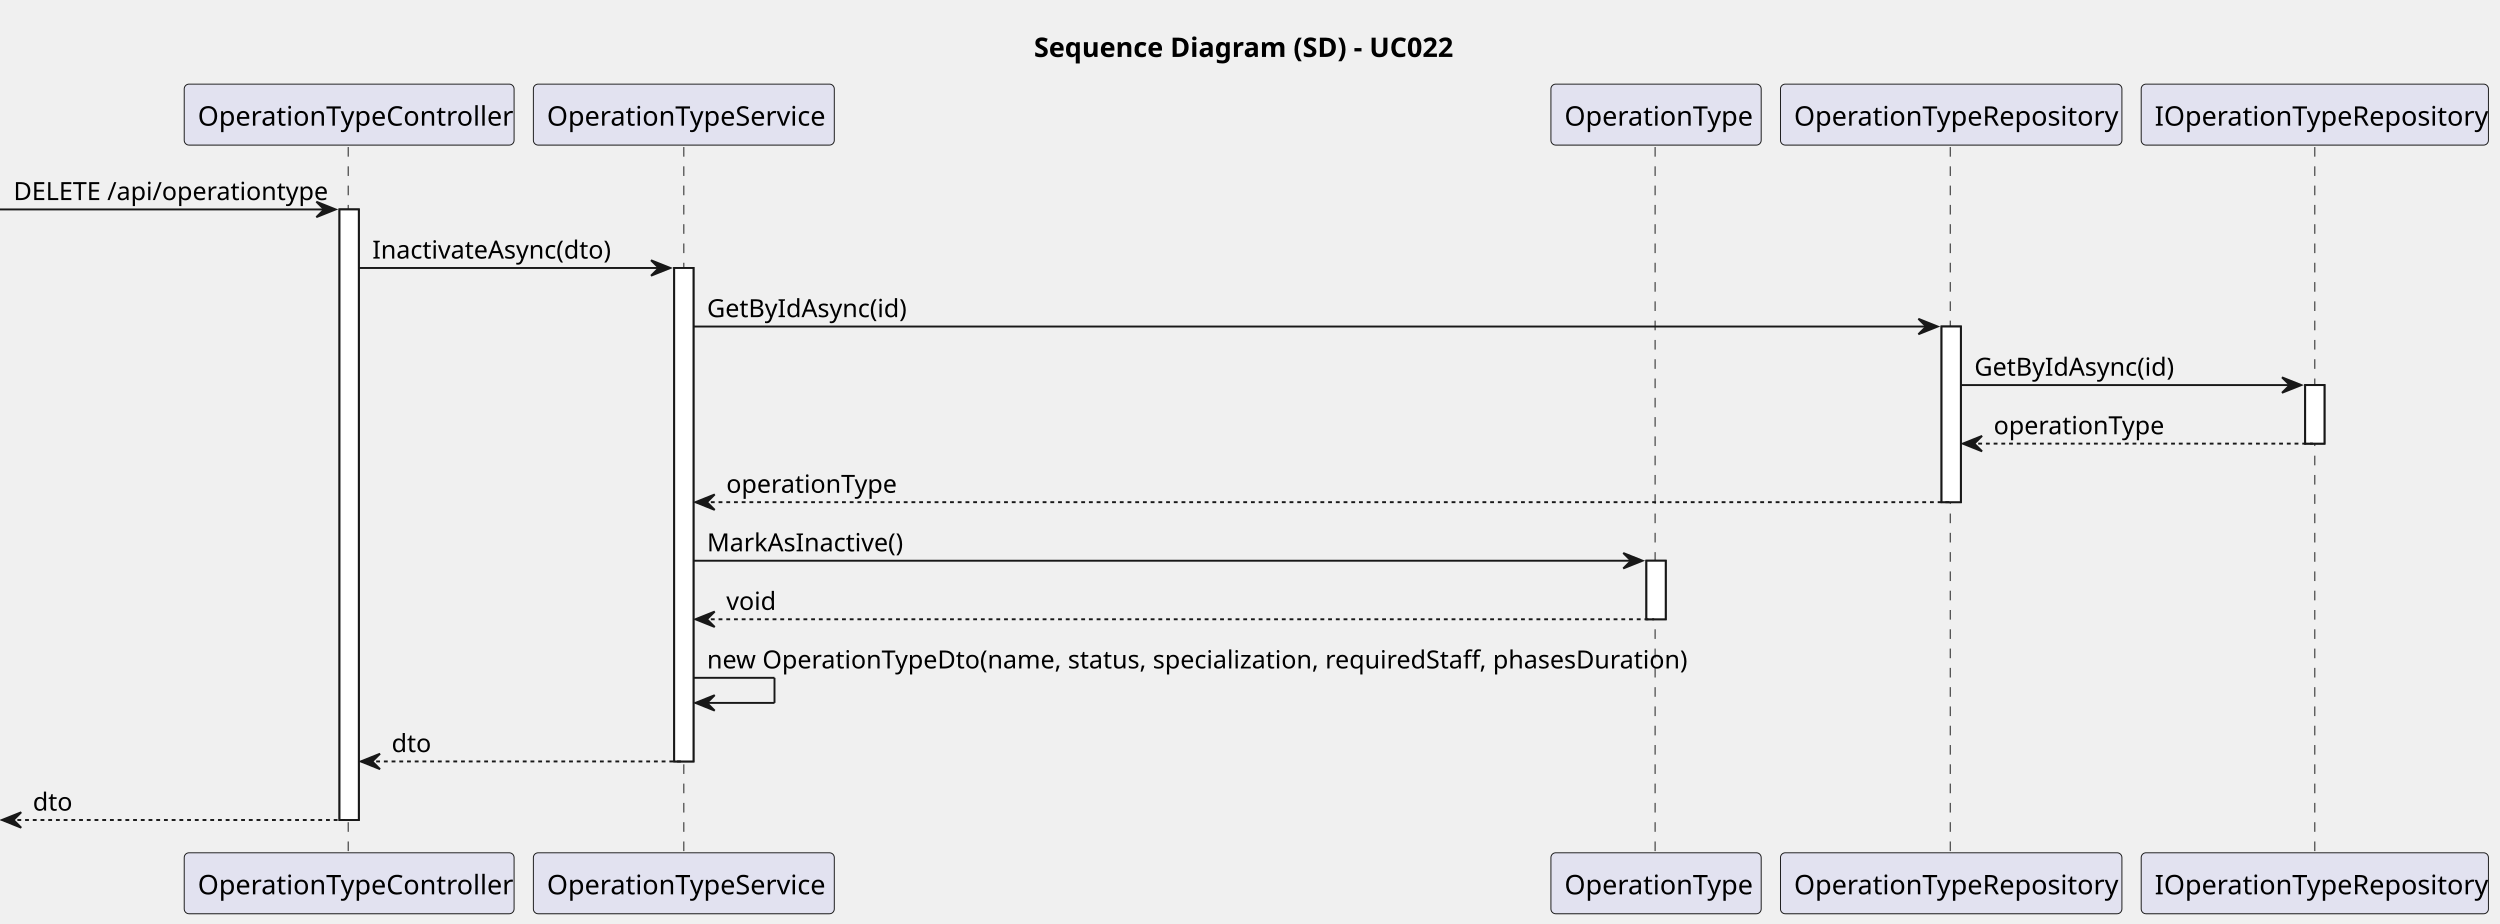
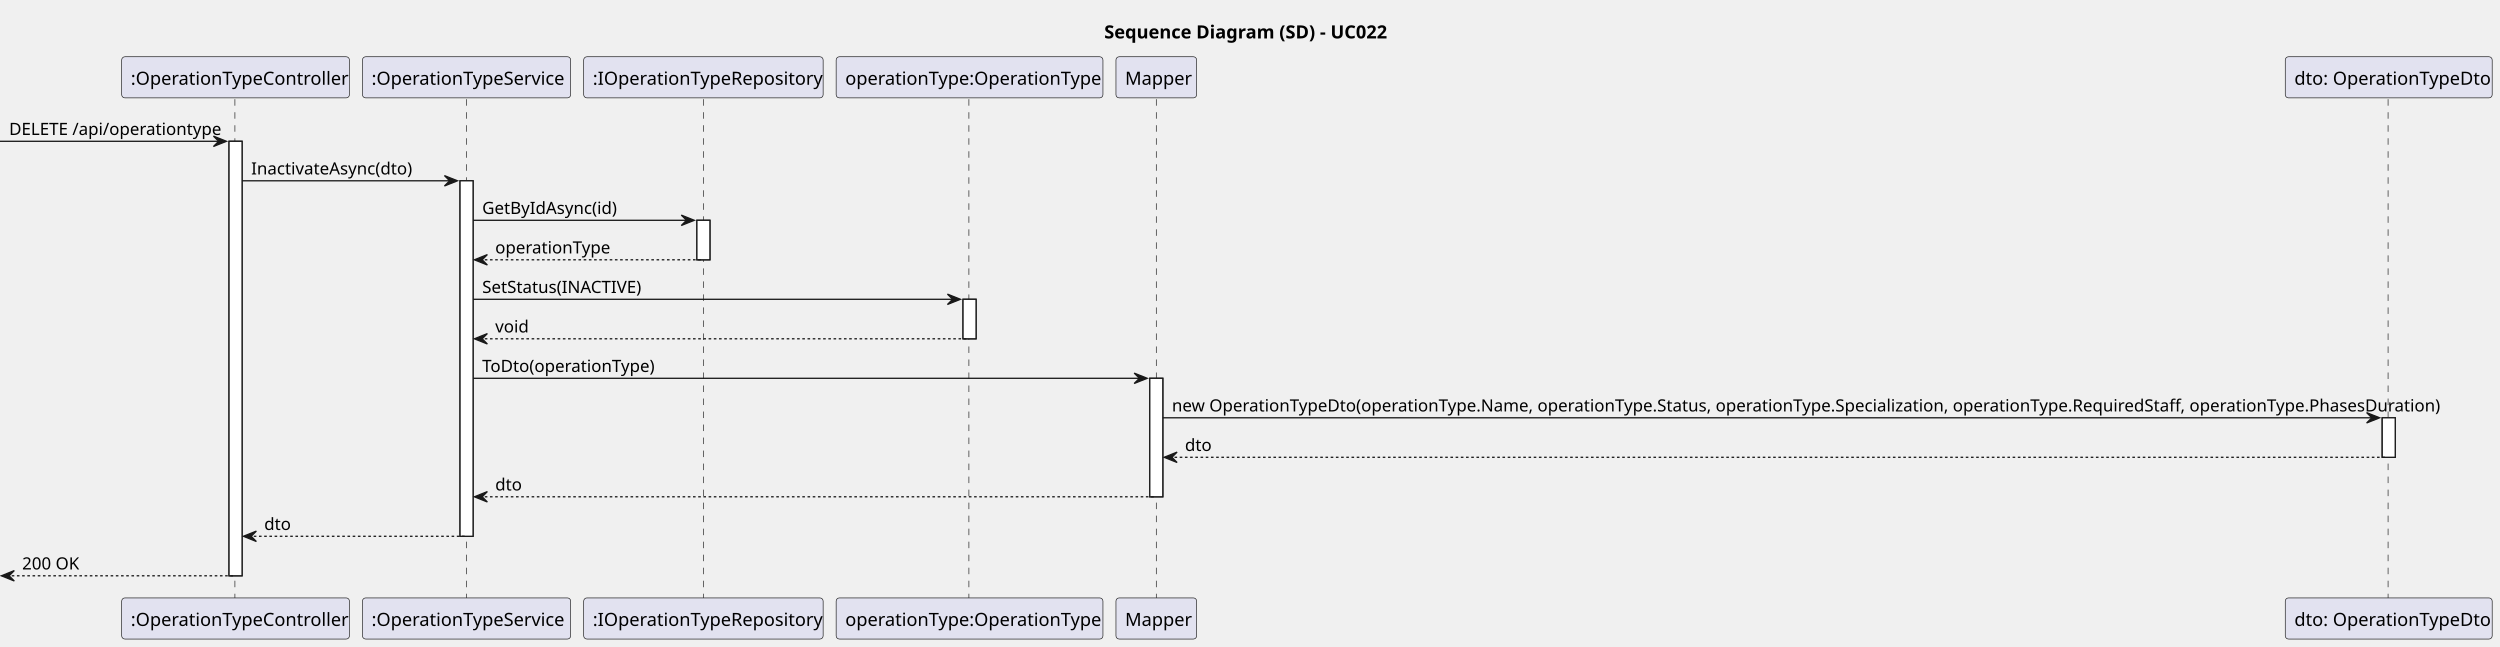
- <svg xmlns="http://www.w3.org/2000/svg" contentStyleType="text/css" height="479px" preserveAspectRatio="none" style="width:1296px;height:479px;background:#FFFFFF;" version="1.1" viewBox="0 0 1296 479" width="1296px" zoomAndPan="magnify">
+ <svg xmlns="http://www.w3.org/2000/svg" contentStyleType="text/css" height="497px" preserveAspectRatio="none" style="width:1921px;height:497px;background:#FFFFFF;" version="1.1" viewBox="0 0 1921 497" width="1921px" zoomAndPan="magnify">
  <defs />
  <g>
-     <text fill="#000000" font-family="sans-serif" font-size="14" font-weight="bold" lengthAdjust="spacing" textLength="222" x="536" y="29.533">Sequence Diagram (SD) - UC022</text>
-     <rect fill="#FFFFFF" height="316.516" style="stroke:#181818;stroke-width:1.0;" width="10" x="176" y="108.57" />
-     <rect fill="#FFFFFF" height="255.812" style="stroke:#181818;stroke-width:1.0;" width="10" x="349.5" y="138.922" />
-     <rect fill="#FFFFFF" height="30.352" style="stroke:#181818;stroke-width:1.0;" width="10" x="853.5" y="290.68" />
-     <rect fill="#FFFFFF" height="91.055" style="stroke:#181818;stroke-width:1.0;" width="10" x="1006.5" y="169.273" />
-     <rect fill="#FFFFFF" height="30.352" style="stroke:#181818;stroke-width:1.0;" width="10" x="1195" y="199.625" />
-     <line style="stroke:#181818;stroke-width:0.5;stroke-dasharray:5.0,5.0;" x1="180.5" x2="180.5" y1="76.219" y2="443.086" />
-     <line style="stroke:#181818;stroke-width:0.5;stroke-dasharray:5.0,5.0;" x1="354.5" x2="354.5" y1="76.219" y2="443.086" />
-     <line style="stroke:#181818;stroke-width:0.5;stroke-dasharray:5.0,5.0;" x1="858" x2="858" y1="76.219" y2="443.086" />
-     <line style="stroke:#181818;stroke-width:0.5;stroke-dasharray:5.0,5.0;" x1="1011" x2="1011" y1="76.219" y2="443.086" />
-     <line style="stroke:#181818;stroke-width:0.5;stroke-dasharray:5.0,5.0;" x1="1200" x2="1200" y1="76.219" y2="443.086" />
-     <rect fill="#E2E2F0" height="31.609" rx="2.5" ry="2.5" style="stroke:#181818;stroke-width:0.5;" width="171" x="95.5" y="43.609" />
-     <text fill="#000000" font-family="sans-serif" font-size="14" lengthAdjust="spacing" textLength="157" x="102.5" y="65.143">OperationTypeController</text>
-     <rect fill="#E2E2F0" height="31.609" rx="2.5" ry="2.5" style="stroke:#181818;stroke-width:0.5;" width="171" x="95.5" y="442.086" />
-     <text fill="#000000" font-family="sans-serif" font-size="14" lengthAdjust="spacing" textLength="157" x="102.5" y="463.619">OperationTypeController</text>
-     <rect fill="#E2E2F0" height="31.609" rx="2.5" ry="2.5" style="stroke:#181818;stroke-width:0.5;" width="156" x="276.5" y="43.609" />
-     <text fill="#000000" font-family="sans-serif" font-size="14" lengthAdjust="spacing" textLength="142" x="283.5" y="65.143">OperationTypeService</text>
-     <rect fill="#E2E2F0" height="31.609" rx="2.5" ry="2.5" style="stroke:#181818;stroke-width:0.5;" width="156" x="276.5" y="442.086" />
-     <text fill="#000000" font-family="sans-serif" font-size="14" lengthAdjust="spacing" textLength="142" x="283.5" y="463.619">OperationTypeService</text>
-     <rect fill="#E2E2F0" height="31.609" rx="2.5" ry="2.5" style="stroke:#181818;stroke-width:0.5;" width="109" x="804" y="43.609" />
-     <text fill="#000000" font-family="sans-serif" font-size="14" lengthAdjust="spacing" textLength="95" x="811" y="65.143">OperationType</text>
-     <rect fill="#E2E2F0" height="31.609" rx="2.5" ry="2.5" style="stroke:#181818;stroke-width:0.5;" width="109" x="804" y="442.086" />
-     <text fill="#000000" font-family="sans-serif" font-size="14" lengthAdjust="spacing" textLength="95" x="811" y="463.619">OperationType</text>
-     <rect fill="#E2E2F0" height="31.609" rx="2.5" ry="2.5" style="stroke:#181818;stroke-width:0.5;" width="177" x="923" y="43.609" />
-     <text fill="#000000" font-family="sans-serif" font-size="14" lengthAdjust="spacing" textLength="163" x="930" y="65.143">OperationTypeRepository</text>
-     <rect fill="#E2E2F0" height="31.609" rx="2.5" ry="2.5" style="stroke:#181818;stroke-width:0.5;" width="177" x="923" y="442.086" />
-     <text fill="#000000" font-family="sans-serif" font-size="14" lengthAdjust="spacing" textLength="163" x="930" y="463.619">OperationTypeRepository</text>
-     <rect fill="#E2E2F0" height="31.609" rx="2.5" ry="2.5" style="stroke:#181818;stroke-width:0.5;" width="180" x="1110" y="43.609" />
-     <text fill="#000000" font-family="sans-serif" font-size="14" lengthAdjust="spacing" textLength="166" x="1117" y="65.143">IOperationTypeRepository</text>
-     <rect fill="#E2E2F0" height="31.609" rx="2.5" ry="2.5" style="stroke:#181818;stroke-width:0.5;" width="180" x="1110" y="442.086" />
-     <text fill="#000000" font-family="sans-serif" font-size="14" lengthAdjust="spacing" textLength="166" x="1117" y="463.619">IOperationTypeRepository</text>
-     <rect fill="#FFFFFF" height="316.516" style="stroke:#181818;stroke-width:1.0;" width="10" x="176" y="108.57" />
-     <rect fill="#FFFFFF" height="255.812" style="stroke:#181818;stroke-width:1.0;" width="10" x="349.5" y="138.922" />
-     <rect fill="#FFFFFF" height="30.352" style="stroke:#181818;stroke-width:1.0;" width="10" x="853.5" y="290.68" />
-     <rect fill="#FFFFFF" height="91.055" style="stroke:#181818;stroke-width:1.0;" width="10" x="1006.5" y="169.273" />
-     <rect fill="#FFFFFF" height="30.352" style="stroke:#181818;stroke-width:1.0;" width="10" x="1195" y="199.625" />
+     <text fill="#000000" font-family="sans-serif" font-size="14" font-weight="bold" lengthAdjust="spacing" textLength="222" x="848.5" y="29.533">Sequence Diagram (SD) - UC022</text>
+     <rect fill="#FFFFFF" height="333.867" style="stroke:#181818;stroke-width:1.0;" width="10" x="176" y="108.57" />
+     <rect fill="#FFFFFF" height="273.164" style="stroke:#181818;stroke-width:1.0;" width="10" x="353.5" y="138.922" />
+     <rect fill="#FFFFFF" height="30.352" style="stroke:#181818;stroke-width:1.0;" width="10" x="535.5" y="169.273" />
+     <rect fill="#FFFFFF" height="30.352" style="stroke:#181818;stroke-width:1.0;" width="10" x="740" y="229.977" />
+     <rect fill="#FFFFFF" height="91.055" style="stroke:#181818;stroke-width:1.0;" width="10" x="883.5" y="290.68" />
+     <rect fill="#FFFFFF" height="30.352" style="stroke:#181818;stroke-width:1.0;" width="10" x="1830.5" y="321.031" />
+     <line style="stroke:#181818;stroke-width:0.5;stroke-dasharray:5.0,5.0;" x1="180.5" x2="180.5" y1="76.219" y2="460.438" />
+     <line style="stroke:#181818;stroke-width:0.5;stroke-dasharray:5.0,5.0;" x1="358.5" x2="358.5" y1="76.219" y2="460.438" />
+     <line style="stroke:#181818;stroke-width:0.5;stroke-dasharray:5.0,5.0;" x1="540.5" x2="540.5" y1="76.219" y2="460.438" />
+     <line style="stroke:#181818;stroke-width:0.5;stroke-dasharray:5.0,5.0;" x1="744.5" x2="744.5" y1="76.219" y2="460.438" />
+     <line style="stroke:#181818;stroke-width:0.5;stroke-dasharray:5.0,5.0;" x1="888.5" x2="888.5" y1="76.219" y2="460.438" />
+     <line style="stroke:#181818;stroke-width:0.5;stroke-dasharray:5.0,5.0;" x1="1835" x2="1835" y1="76.219" y2="460.438" />
+     <rect fill="#E2E2F0" height="31.609" rx="2.5" ry="2.5" style="stroke:#181818;stroke-width:0.5;" width="175" x="93.5" y="43.609" />
+     <text fill="#000000" font-family="sans-serif" font-size="14" lengthAdjust="spacing" textLength="161" x="100.5" y="65.143">:OperationTypeController</text>
+     <rect fill="#E2E2F0" height="31.609" rx="2.5" ry="2.5" style="stroke:#181818;stroke-width:0.5;" width="175" x="93.5" y="459.438" />
+     <text fill="#000000" font-family="sans-serif" font-size="14" lengthAdjust="spacing" textLength="161" x="100.5" y="480.971">:OperationTypeController</text>
+     <rect fill="#E2E2F0" height="31.609" rx="2.5" ry="2.5" style="stroke:#181818;stroke-width:0.5;" width="160" x="278.5" y="43.609" />
+     <text fill="#000000" font-family="sans-serif" font-size="14" lengthAdjust="spacing" textLength="146" x="285.5" y="65.143">:OperationTypeService</text>
+     <rect fill="#E2E2F0" height="31.609" rx="2.5" ry="2.5" style="stroke:#181818;stroke-width:0.5;" width="160" x="278.5" y="459.438" />
+     <text fill="#000000" font-family="sans-serif" font-size="14" lengthAdjust="spacing" textLength="146" x="285.5" y="480.971">:OperationTypeService</text>
+     <rect fill="#E2E2F0" height="31.609" rx="2.5" ry="2.5" style="stroke:#181818;stroke-width:0.5;" width="184" x="448.5" y="43.609" />
+     <text fill="#000000" font-family="sans-serif" font-size="14" lengthAdjust="spacing" textLength="170" x="455.5" y="65.143">:IOperationTypeRepository</text>
+     <rect fill="#E2E2F0" height="31.609" rx="2.5" ry="2.5" style="stroke:#181818;stroke-width:0.5;" width="184" x="448.5" y="459.438" />
+     <text fill="#000000" font-family="sans-serif" font-size="14" lengthAdjust="spacing" textLength="170" x="455.5" y="480.971">:IOperationTypeRepository</text>
+     <rect fill="#E2E2F0" height="31.609" rx="2.5" ry="2.5" style="stroke:#181818;stroke-width:0.5;" width="205" x="642.5" y="43.609" />
+     <text fill="#000000" font-family="sans-serif" font-size="14" lengthAdjust="spacing" textLength="191" x="649.5" y="65.143">operationType:OperationType</text>
+     <rect fill="#E2E2F0" height="31.609" rx="2.5" ry="2.5" style="stroke:#181818;stroke-width:0.5;" width="205" x="642.5" y="459.438" />
+     <text fill="#000000" font-family="sans-serif" font-size="14" lengthAdjust="spacing" textLength="191" x="649.5" y="480.971">operationType:OperationType</text>
+     <rect fill="#E2E2F0" height="31.609" rx="2.5" ry="2.5" style="stroke:#181818;stroke-width:0.5;" width="62" x="857.5" y="43.609" />
+     <text fill="#000000" font-family="sans-serif" font-size="14" lengthAdjust="spacing" textLength="48" x="864.5" y="65.143">Mapper</text>
+     <rect fill="#E2E2F0" height="31.609" rx="2.5" ry="2.5" style="stroke:#181818;stroke-width:0.5;" width="62" x="857.5" y="459.438" />
+     <text fill="#000000" font-family="sans-serif" font-size="14" lengthAdjust="spacing" textLength="48" x="864.5" y="480.971">Mapper</text>
+     <rect fill="#E2E2F0" height="31.609" rx="2.5" ry="2.5" style="stroke:#181818;stroke-width:0.5;" width="159" x="1756" y="43.609" />
+     <text fill="#000000" font-family="sans-serif" font-size="14" lengthAdjust="spacing" textLength="145" x="1763" y="65.143">dto: OperationTypeDto</text>
+     <rect fill="#E2E2F0" height="31.609" rx="2.5" ry="2.5" style="stroke:#181818;stroke-width:0.5;" width="159" x="1756" y="459.438" />
+     <text fill="#000000" font-family="sans-serif" font-size="14" lengthAdjust="spacing" textLength="145" x="1763" y="480.971">dto: OperationTypeDto</text>
+     <rect fill="#FFFFFF" height="333.867" style="stroke:#181818;stroke-width:1.0;" width="10" x="176" y="108.57" />
+     <rect fill="#FFFFFF" height="273.164" style="stroke:#181818;stroke-width:1.0;" width="10" x="353.5" y="138.922" />
+     <rect fill="#FFFFFF" height="30.352" style="stroke:#181818;stroke-width:1.0;" width="10" x="535.5" y="169.273" />
+     <rect fill="#FFFFFF" height="30.352" style="stroke:#181818;stroke-width:1.0;" width="10" x="740" y="229.977" />
+     <rect fill="#FFFFFF" height="91.055" style="stroke:#181818;stroke-width:1.0;" width="10" x="883.5" y="290.68" />
+     <rect fill="#FFFFFF" height="30.352" style="stroke:#181818;stroke-width:1.0;" width="10" x="1830.5" y="321.031" />
    <polygon fill="#181818" points="164,104.57,174,108.57,164,112.57,168,108.57" style="stroke:#181818;stroke-width:1.0;" />
    <line style="stroke:#181818;stroke-width:1.0;" x1="0" x2="170" y1="108.57" y2="108.57" />
    <text fill="#000000" font-family="sans-serif" font-size="13" lengthAdjust="spacing" textLength="157" x="7" y="103.714">DELETE /api/operationtype</text>
-     <polygon fill="#181818" points="337.5,134.922,347.5,138.922,337.5,142.922,341.5,138.922" style="stroke:#181818;stroke-width:1.0;" />
-     <line style="stroke:#181818;stroke-width:1.0;" x1="186" x2="343.5" y1="138.922" y2="138.922" />
+     <polygon fill="#181818" points="341.5,134.922,351.5,138.922,341.5,142.922,345.5,138.922" style="stroke:#181818;stroke-width:1.0;" />
+     <line style="stroke:#181818;stroke-width:1.0;" x1="186" x2="347.5" y1="138.922" y2="138.922" />
    <text fill="#000000" font-family="sans-serif" font-size="13" lengthAdjust="spacing" textLength="117" x="193" y="134.065">InactivateAsync(dto)</text>
-     <polygon fill="#181818" points="994.5,165.273,1004.5,169.273,994.5,173.273,998.5,169.273" style="stroke:#181818;stroke-width:1.0;" />
-     <line style="stroke:#181818;stroke-width:1.0;" x1="359.5" x2="1000.5" y1="169.273" y2="169.273" />
-     <text fill="#000000" font-family="sans-serif" font-size="13" lengthAdjust="spacing" textLength="102" x="366.5" y="164.417">GetByIdAsync(id)</text>
-     <polygon fill="#181818" points="1183,195.625,1193,199.625,1183,203.625,1187,199.625" style="stroke:#181818;stroke-width:1.0;" />
-     <line style="stroke:#181818;stroke-width:1.0;" x1="1016.5" x2="1189" y1="199.625" y2="199.625" />
-     <text fill="#000000" font-family="sans-serif" font-size="13" lengthAdjust="spacing" textLength="102" x="1023.5" y="194.769">GetByIdAsync(id)</text>
-     <polygon fill="#181818" points="1027.5,225.977,1017.5,229.977,1027.5,233.977,1023.5,229.977" style="stroke:#181818;stroke-width:1.0;" />
-     <line style="stroke:#181818;stroke-width:1.0;stroke-dasharray:2.0,2.0;" x1="1021.5" x2="1199" y1="229.977" y2="229.977" />
-     <text fill="#000000" font-family="sans-serif" font-size="13" lengthAdjust="spacing" textLength="81" x="1033.5" y="225.12">operationType</text>
-     <polygon fill="#181818" points="370.5,256.328,360.5,260.328,370.5,264.328,366.5,260.328" style="stroke:#181818;stroke-width:1.0;" />
-     <line style="stroke:#181818;stroke-width:1.0;stroke-dasharray:2.0,2.0;" x1="364.5" x2="1010.5" y1="260.328" y2="260.328" />
-     <text fill="#000000" font-family="sans-serif" font-size="13" lengthAdjust="spacing" textLength="81" x="376.5" y="255.472">operationType</text>
-     <polygon fill="#181818" points="841.5,286.68,851.5,290.68,841.5,294.68,845.5,290.68" style="stroke:#181818;stroke-width:1.0;" />
-     <line style="stroke:#181818;stroke-width:1.0;" x1="359.5" x2="847.5" y1="290.68" y2="290.68" />
-     <text fill="#000000" font-family="sans-serif" font-size="13" lengthAdjust="spacing" textLength="96" x="366.5" y="285.823">MarkAsInactive()</text>
-     <polygon fill="#181818" points="370.5,317.031,360.5,321.031,370.5,325.031,366.5,321.031" style="stroke:#181818;stroke-width:1.0;" />
-     <line style="stroke:#181818;stroke-width:1.0;stroke-dasharray:2.0,2.0;" x1="364.5" x2="857.5" y1="321.031" y2="321.031" />
-     <text fill="#000000" font-family="sans-serif" font-size="13" lengthAdjust="spacing" textLength="22" x="376.5" y="316.175">void</text>
-     <line style="stroke:#181818;stroke-width:1.0;" x1="359.5" x2="401.5" y1="351.383" y2="351.383" />
-     <line style="stroke:#181818;stroke-width:1.0;" x1="401.5" x2="401.5" y1="351.383" y2="364.383" />
-     <line style="stroke:#181818;stroke-width:1.0;" x1="360.5" x2="401.5" y1="364.383" y2="364.383" />
-     <polygon fill="#181818" points="370.5,360.383,360.5,364.383,370.5,368.383,366.5,364.383" style="stroke:#181818;stroke-width:1.0;" />
-     <text fill="#000000" font-family="sans-serif" font-size="13" lengthAdjust="spacing" textLength="480" x="366.5" y="346.526">new OperationTypeDto(name, status, specialization, requiredStaff, phasesDuration)</text>
-     <polygon fill="#181818" points="197,390.734,187,394.734,197,398.734,193,394.734" style="stroke:#181818;stroke-width:1.0;" />
-     <line style="stroke:#181818;stroke-width:1.0;stroke-dasharray:2.0,2.0;" x1="191" x2="353.5" y1="394.734" y2="394.734" />
-     <text fill="#000000" font-family="sans-serif" font-size="13" lengthAdjust="spacing" textLength="18" x="203" y="389.878">dto</text>
-     <polygon fill="#181818" points="11,421.086,1,425.086,11,429.086,7,425.086" style="stroke:#181818;stroke-width:1.0;" />
-     <line style="stroke:#181818;stroke-width:1.0;stroke-dasharray:2.0,2.0;" x1="5" x2="180" y1="425.086" y2="425.086" />
-     <text fill="#000000" font-family="sans-serif" font-size="13" lengthAdjust="spacing" textLength="18" x="17" y="420.229">dto</text>
+     <polygon fill="#181818" points="523.5,165.273,533.5,169.273,523.5,173.273,527.5,169.273" style="stroke:#181818;stroke-width:1.0;" />
+     <line style="stroke:#181818;stroke-width:1.0;" x1="363.5" x2="529.5" y1="169.273" y2="169.273" />
+     <text fill="#000000" font-family="sans-serif" font-size="13" lengthAdjust="spacing" textLength="102" x="370.5" y="164.417">GetByIdAsync(id)</text>
+     <polygon fill="#181818" points="374.5,195.625,364.5,199.625,374.5,203.625,370.5,199.625" style="stroke:#181818;stroke-width:1.0;" />
+     <line style="stroke:#181818;stroke-width:1.0;stroke-dasharray:2.0,2.0;" x1="368.5" x2="539.5" y1="199.625" y2="199.625" />
+     <text fill="#000000" font-family="sans-serif" font-size="13" lengthAdjust="spacing" textLength="81" x="380.5" y="194.769">operationType</text>
+     <polygon fill="#181818" points="728,225.977,738,229.977,728,233.977,732,229.977" style="stroke:#181818;stroke-width:1.0;" />
+     <line style="stroke:#181818;stroke-width:1.0;" x1="363.5" x2="734" y1="229.977" y2="229.977" />
+     <text fill="#000000" font-family="sans-serif" font-size="13" lengthAdjust="spacing" textLength="124" x="370.5" y="225.12">SetStatus(INACTIVE)</text>
+     <polygon fill="#181818" points="374.5,256.328,364.5,260.328,374.5,264.328,370.5,260.328" style="stroke:#181818;stroke-width:1.0;" />
+     <line style="stroke:#181818;stroke-width:1.0;stroke-dasharray:2.0,2.0;" x1="368.5" x2="744" y1="260.328" y2="260.328" />
+     <text fill="#000000" font-family="sans-serif" font-size="13" lengthAdjust="spacing" textLength="22" x="380.5" y="255.472">void</text>
+     <polygon fill="#181818" points="871.5,286.68,881.5,290.68,871.5,294.68,875.5,290.68" style="stroke:#181818;stroke-width:1.0;" />
+     <line style="stroke:#181818;stroke-width:1.0;" x1="363.5" x2="877.5" y1="290.68" y2="290.68" />
+     <text fill="#000000" font-family="sans-serif" font-size="13" lengthAdjust="spacing" textLength="123" x="370.5" y="285.823">ToDto(operationType)</text>
+     <polygon fill="#181818" points="1818.5,317.031,1828.5,321.031,1818.5,325.031,1822.5,321.031" style="stroke:#181818;stroke-width:1.0;" />
+     <line style="stroke:#181818;stroke-width:1.0;" x1="893.5" x2="1824.5" y1="321.031" y2="321.031" />
+     <text fill="#000000" font-family="sans-serif" font-size="13" lengthAdjust="spacing" textLength="918" x="900.5" y="316.175">new OperationTypeDto(operationType.Name, operationType.Status, operationType.Specialization, operationType.RequiredStaff, operationType.PhasesDuration)</text>
+     <polygon fill="#181818" points="904.5,347.383,894.5,351.383,904.5,355.383,900.5,351.383" style="stroke:#181818;stroke-width:1.0;" />
+     <line style="stroke:#181818;stroke-width:1.0;stroke-dasharray:2.0,2.0;" x1="898.5" x2="1834.5" y1="351.383" y2="351.383" />
+     <text fill="#000000" font-family="sans-serif" font-size="13" lengthAdjust="spacing" textLength="18" x="910.5" y="346.526">dto</text>
+     <polygon fill="#181818" points="374.5,377.734,364.5,381.734,374.5,385.734,370.5,381.734" style="stroke:#181818;stroke-width:1.0;" />
+     <line style="stroke:#181818;stroke-width:1.0;stroke-dasharray:2.0,2.0;" x1="368.5" x2="887.5" y1="381.734" y2="381.734" />
+     <text fill="#000000" font-family="sans-serif" font-size="13" lengthAdjust="spacing" textLength="18" x="380.5" y="376.878">dto</text>
+     <polygon fill="#181818" points="197,408.086,187,412.086,197,416.086,193,412.086" style="stroke:#181818;stroke-width:1.0;" />
+     <line style="stroke:#181818;stroke-width:1.0;stroke-dasharray:2.0,2.0;" x1="191" x2="357.5" y1="412.086" y2="412.086" />
+     <text fill="#000000" font-family="sans-serif" font-size="13" lengthAdjust="spacing" textLength="18" x="203" y="407.229">dto</text>
+     <polygon fill="#181818" points="11,438.438,1,442.438,11,446.438,7,442.438" style="stroke:#181818;stroke-width:1.0;" />
+     <line style="stroke:#181818;stroke-width:1.0;stroke-dasharray:2.0,2.0;" x1="5" x2="180" y1="442.438" y2="442.438" />
+     <text fill="#000000" font-family="sans-serif" font-size="13" lengthAdjust="spacing" textLength="44" x="17" y="437.581">200 OK</text>
  </g>
</svg>
